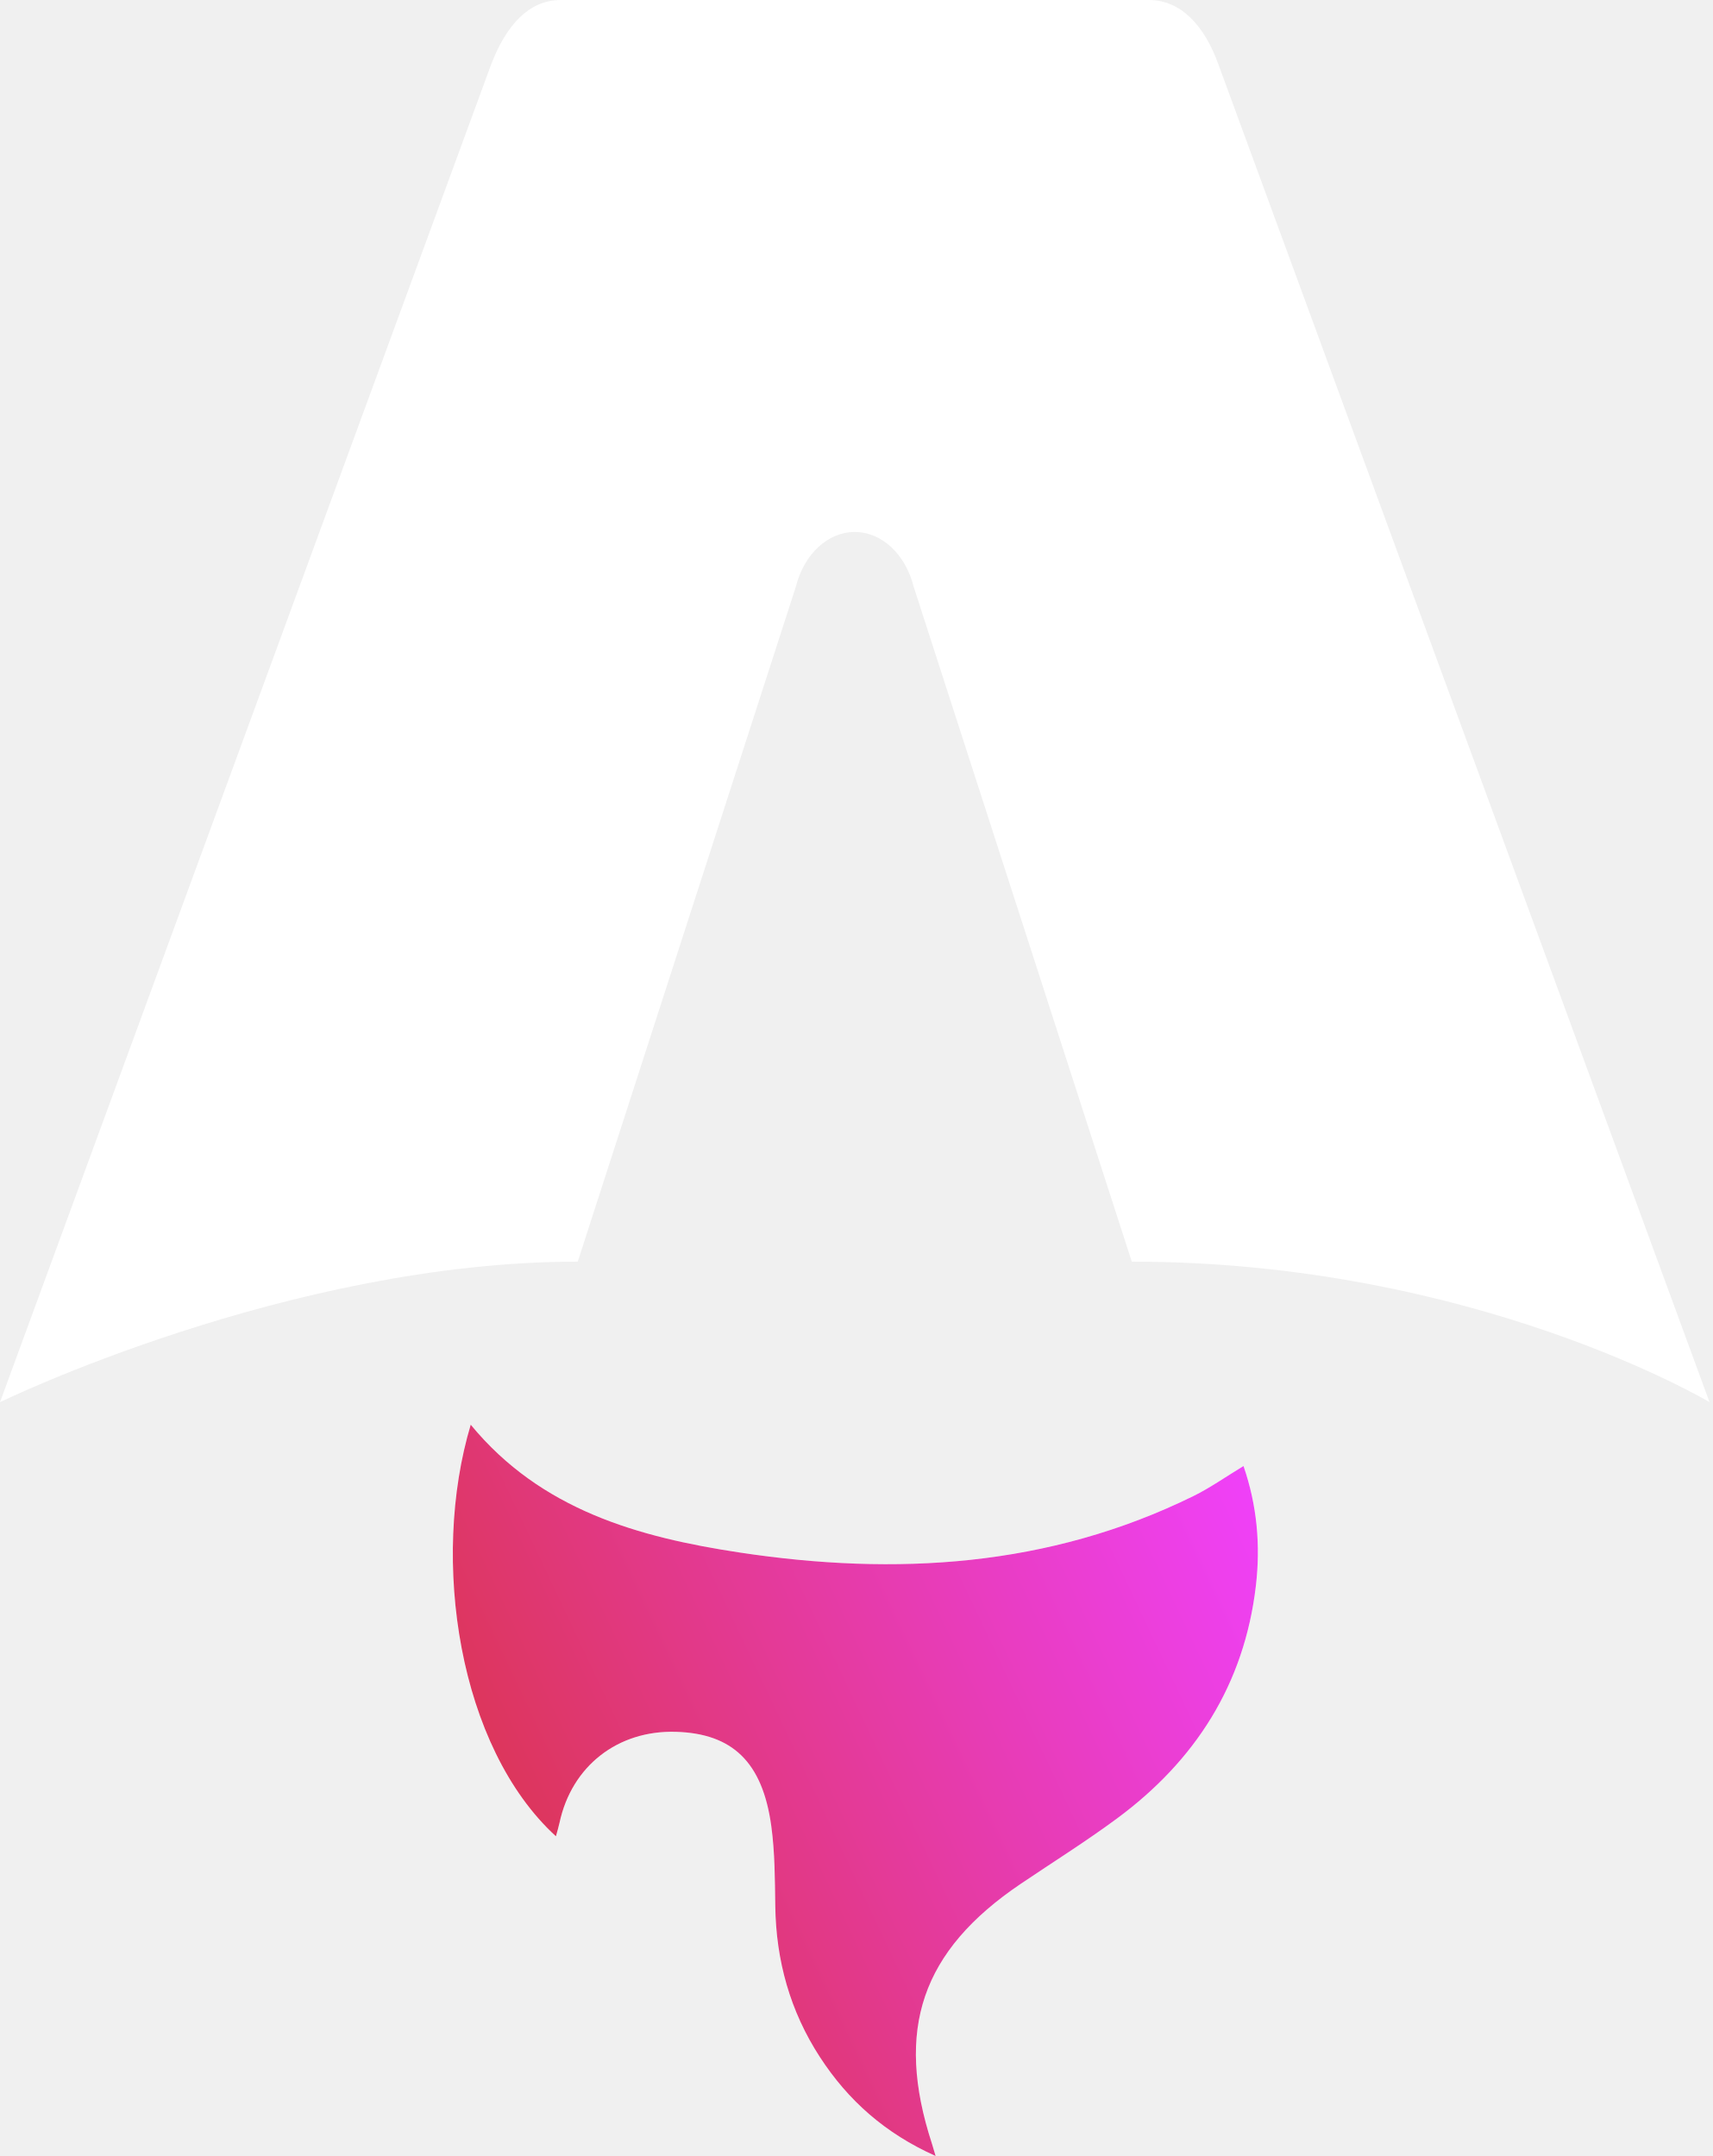
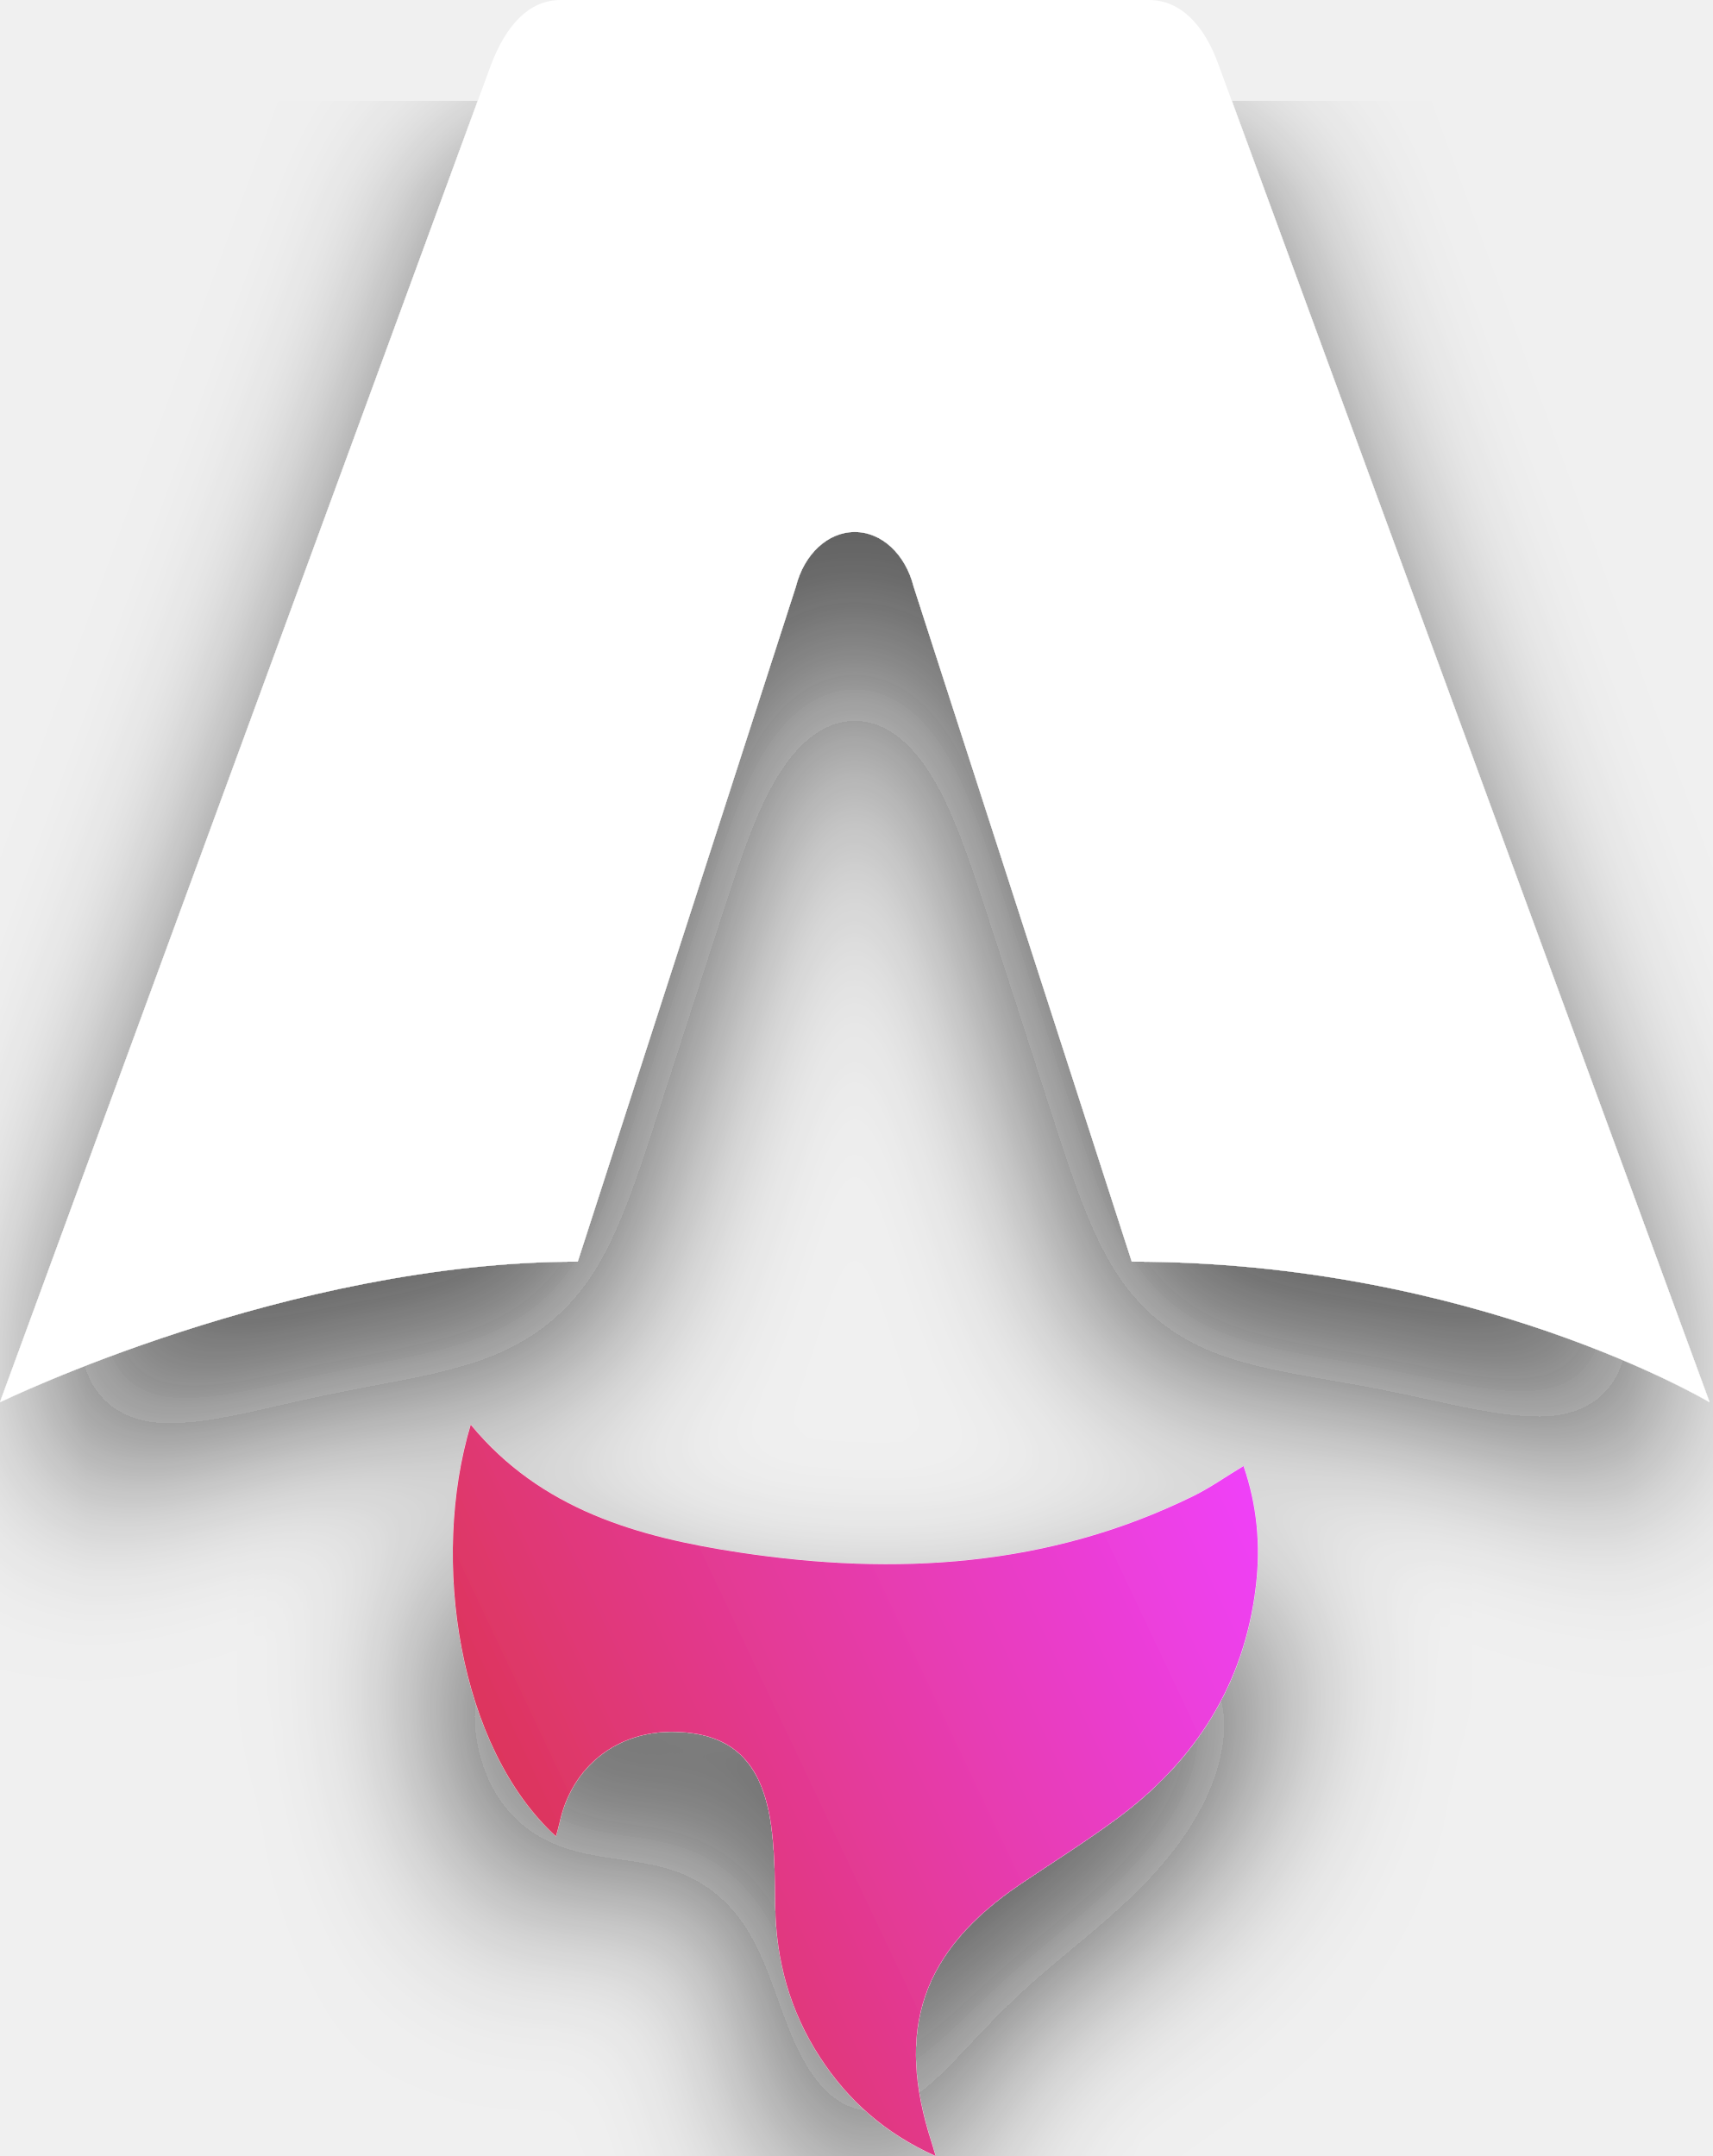
<svg xmlns="http://www.w3.org/2000/svg" width="85" height="107" viewBox="0 0 85 107" fill="none">
-   <path d="M27.589 91.136C22.756 86.718 21.344 77.433 23.358 70.707C26.85 74.948 31.689 76.291 36.7 77.05C44.438 78.22 52.036 77.782 59.223 74.246C60.045 73.841 60.805 73.303 61.704 72.757C62.378 74.714 62.553 76.689 62.318 78.7C61.745 83.596 59.309 87.378 55.433 90.245C53.883 91.392 52.244 92.417 50.643 93.498C45.726 96.821 44.396 100.718 46.243 106.386C46.287 106.525 46.327 106.663 46.426 107C43.916 105.876 42.082 104.24 40.684 102.089C39.209 99.819 38.507 97.308 38.47 94.591C38.451 93.269 38.451 91.934 38.273 90.631C37.839 87.453 36.347 86.03 33.536 85.948C30.652 85.864 28.37 87.647 27.765 90.455C27.719 90.671 27.652 90.884 27.585 91.134L27.589 91.136Z" fill="white" />
-   <path d="M27.589 91.136C22.756 86.718 21.344 77.433 23.358 70.707C26.85 74.948 31.689 76.291 36.7 77.05C44.438 78.22 52.036 77.782 59.223 74.246C60.045 73.841 60.805 73.303 61.704 72.757C62.378 74.714 62.553 76.689 62.318 78.7C61.745 83.596 59.309 87.378 55.433 90.245C53.883 91.392 52.244 92.417 50.643 93.498C45.726 96.821 44.396 100.718 46.243 106.386C46.287 106.525 46.327 106.663 46.426 107C43.916 105.876 42.082 104.24 40.684 102.089C39.209 99.819 38.507 97.308 38.47 94.591C38.451 93.269 38.451 91.934 38.273 90.631C37.839 87.453 36.347 86.03 33.536 85.948C30.652 85.864 28.37 87.647 27.765 90.455C27.719 90.671 27.652 90.884 27.585 91.134L27.589 91.136Z" fill="url(#paint0_linear_1_59)" />
-   <path d="M0 69.587C0 69.587 14.314 62.614 28.668 62.614L39.49 29.12C39.895 27.501 41.078 26.4 42.414 26.4C43.749 26.4 44.932 27.501 45.338 29.12L56.16 62.614C73.16 62.614 84.828 69.587 84.828 69.587C84.828 69.587 60.514 3.352 60.467 3.219C59.769 1.261 58.591 0 57.003 0H27.827C26.239 0 25.109 1.261 24.363 3.219C24.311 3.35 0 69.587 0 69.587Z" fill="white" />
  <defs>
+     <filter id="astro-shadow" x="-40%" y="-30%" width="180%" height="180%" color-interpolation-filters="sRGB">
+       <feDropShadow dx="0" dy="5" stdDeviation="4.5" flood-color="#171717" flood-opacity="0.68" />
+     </filter>
    <linearGradient id="paint0_linear_1_59" x1="22.47" y1="107" x2="69.145" y2="84.947" gradientUnits="userSpaceOnUse">
      <stop stop-color="#D83333" />
      <stop offset="1" stop-color="#F041FF" />
    </linearGradient>
  </defs>
+   <g filter="url(#astro-shadow)">
+     <path d="M27.589 91.136C22.756 86.718 21.344 77.433 23.358 70.707C26.85 74.948 31.689 76.291 36.7 77.05C44.438 78.22 52.036 77.782 59.223 74.246C60.045 73.841 60.805 73.303 61.704 72.757C62.378 74.714 62.553 76.689 62.318 78.7C61.745 83.596 59.309 87.378 55.433 90.245C53.883 91.392 52.244 92.417 50.643 93.498C45.726 96.821 44.396 100.718 46.243 106.386C46.287 106.525 46.327 106.663 46.426 107C43.916 105.876 42.082 104.24 40.684 102.089C39.209 99.819 38.507 97.308 38.47 94.591C38.451 93.269 38.451 91.934 38.273 90.631C37.839 87.453 36.347 86.03 33.536 85.948C30.652 85.864 28.37 87.647 27.765 90.455C27.719 90.671 27.652 90.884 27.585 91.134L27.589 91.136Z" fill="white" />
+     <path d="M27.589 91.136C22.756 86.718 21.344 77.433 23.358 70.707C26.85 74.948 31.689 76.291 36.7 77.05C44.438 78.22 52.036 77.782 59.223 74.246C60.045 73.841 60.805 73.303 61.704 72.757C62.378 74.714 62.553 76.689 62.318 78.7C61.745 83.596 59.309 87.378 55.433 90.245C53.883 91.392 52.244 92.417 50.643 93.498C45.726 96.821 44.396 100.718 46.243 106.386C46.287 106.525 46.327 106.663 46.426 107C43.916 105.876 42.082 104.24 40.684 102.089C39.209 99.819 38.507 97.308 38.47 94.591C38.451 93.269 38.451 91.934 38.273 90.631C37.839 87.453 36.347 86.03 33.536 85.948C30.652 85.864 28.37 87.647 27.765 90.455C27.719 90.671 27.652 90.884 27.585 91.134L27.589 91.136Z" fill="url(#paint0_linear_1_59)" />
+     <path d="M0 69.587C0 69.587 14.314 62.614 28.668 62.614L39.49 29.12C39.895 27.501 41.078 26.4 42.414 26.4C43.749 26.4 44.932 27.501 45.338 29.12L56.16 62.614C73.16 62.614 84.828 69.587 84.828 69.587C84.828 69.587 60.514 3.352 60.467 3.219C59.769 1.261 58.591 0 57.003 0H27.827C26.239 0 25.109 1.261 24.363 3.219C24.311 3.35 0 69.587 0 69.587Z" fill="white" />
+   </g>
</svg>
